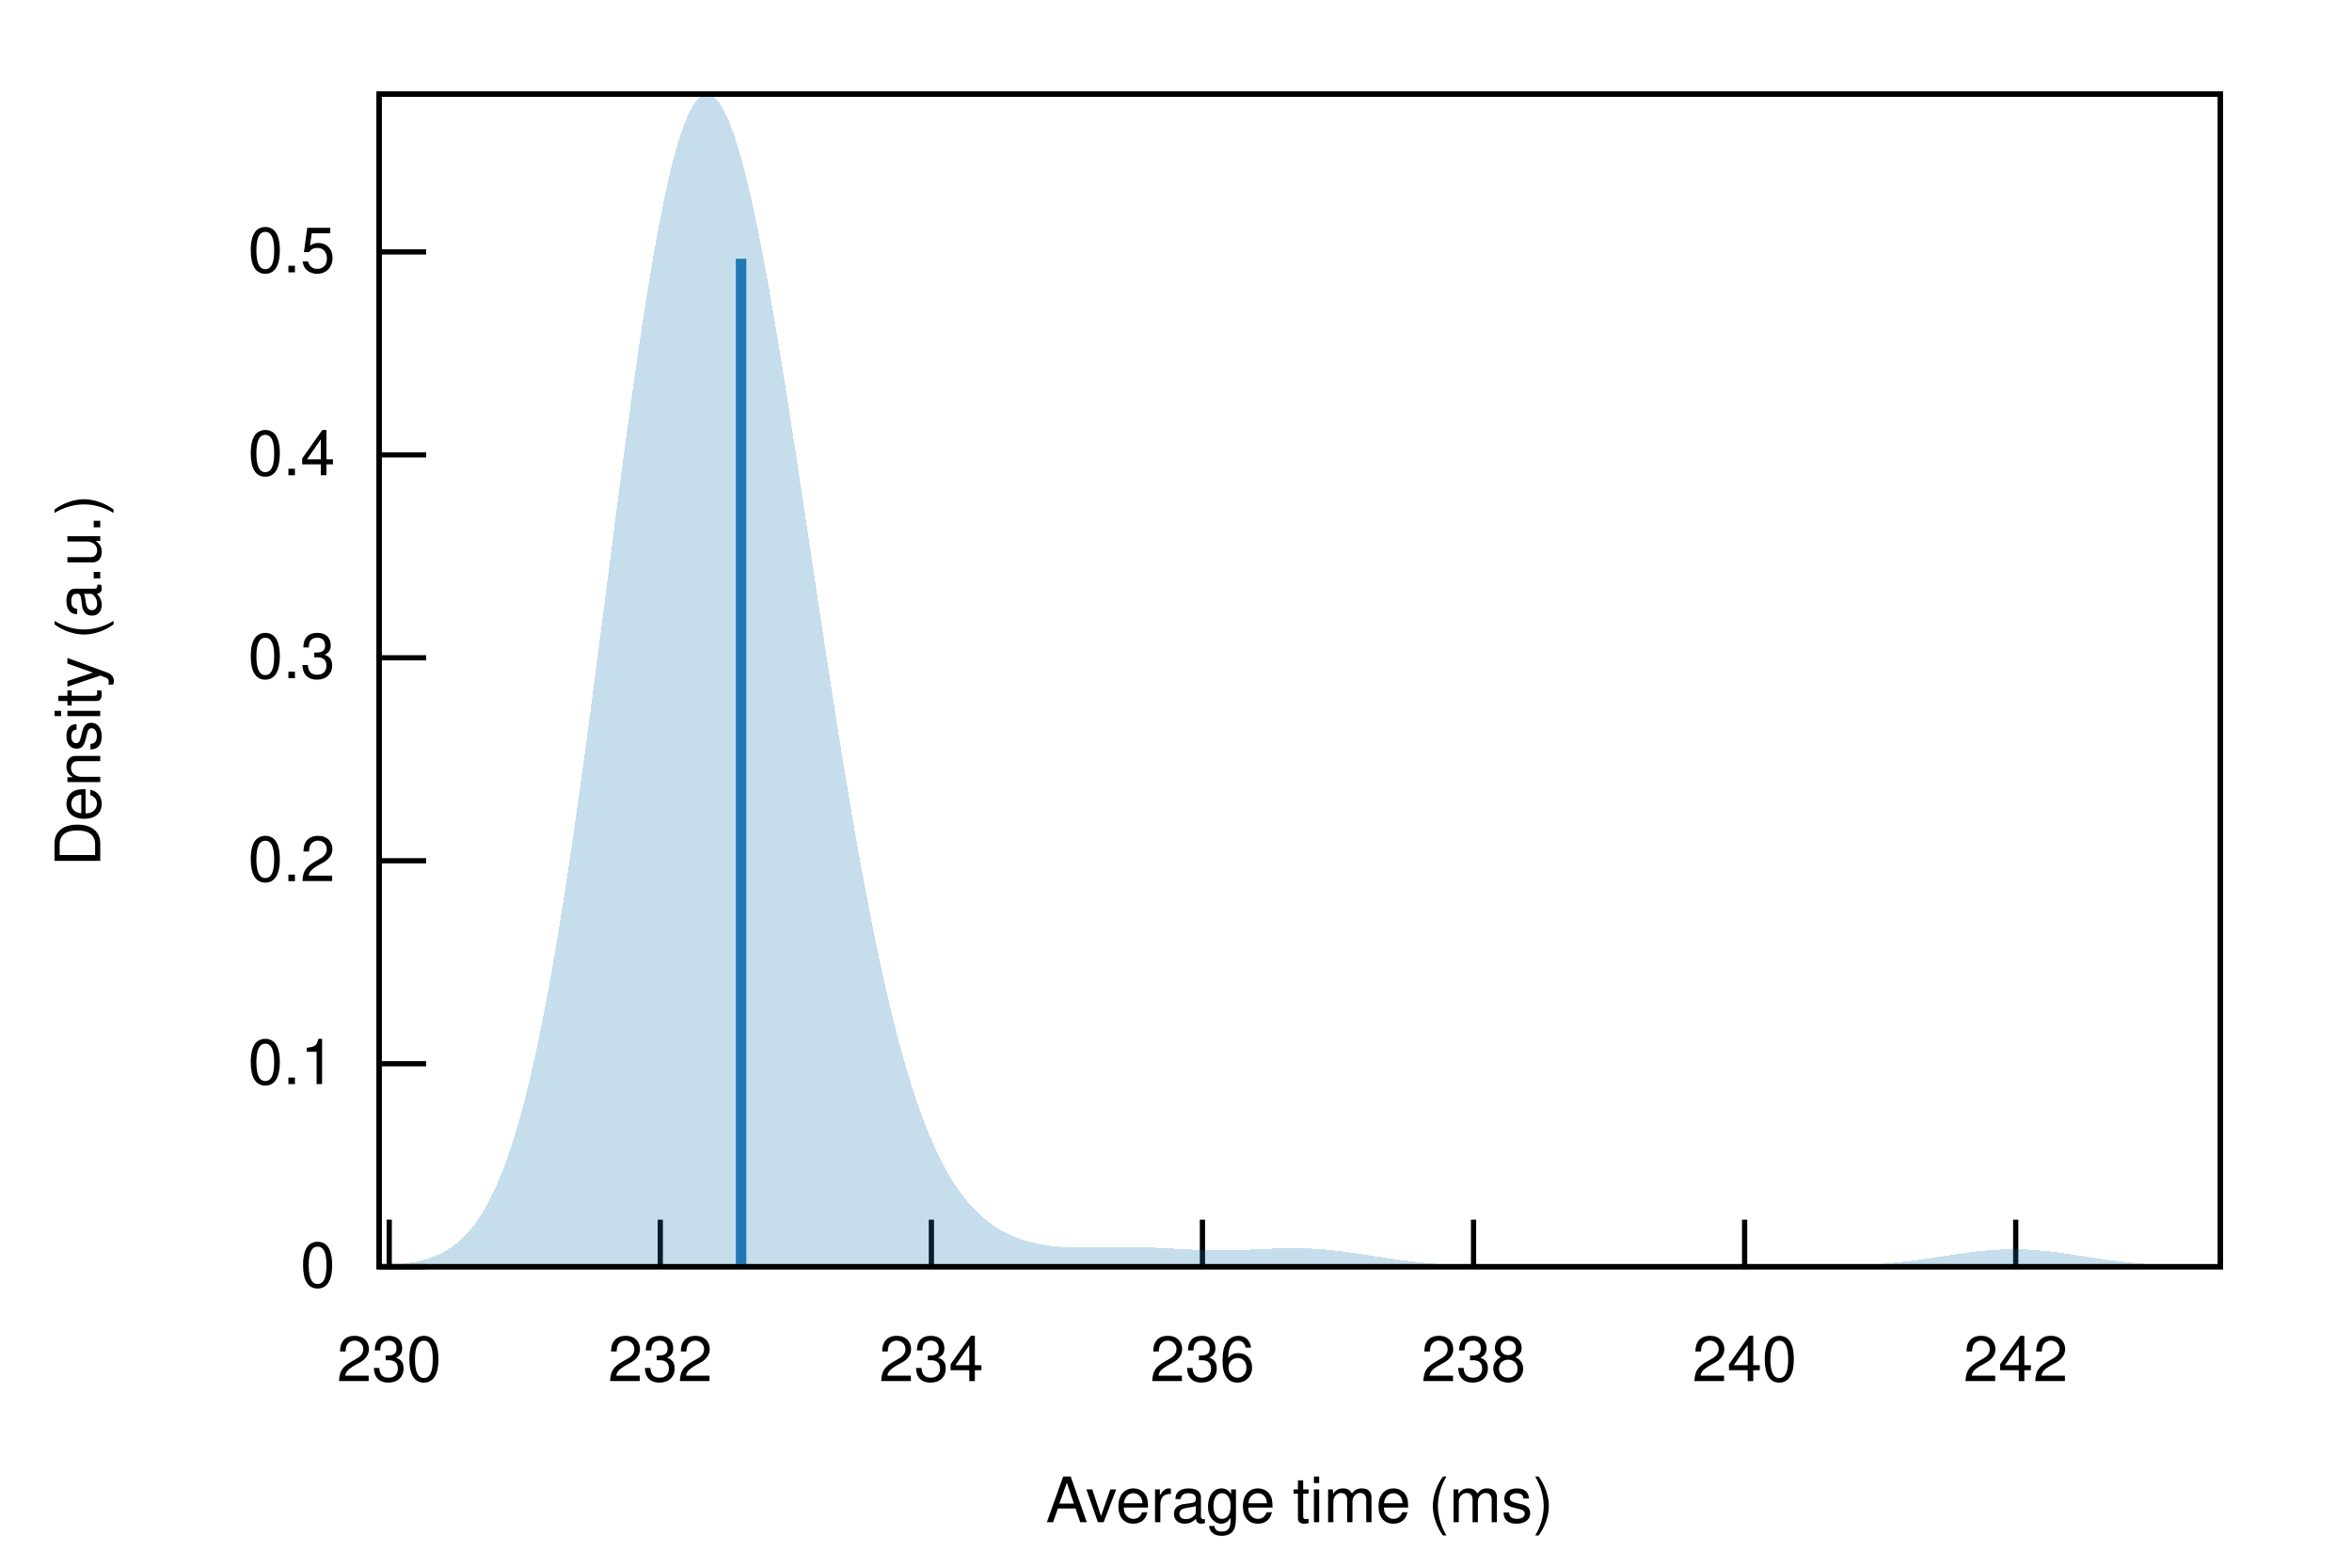
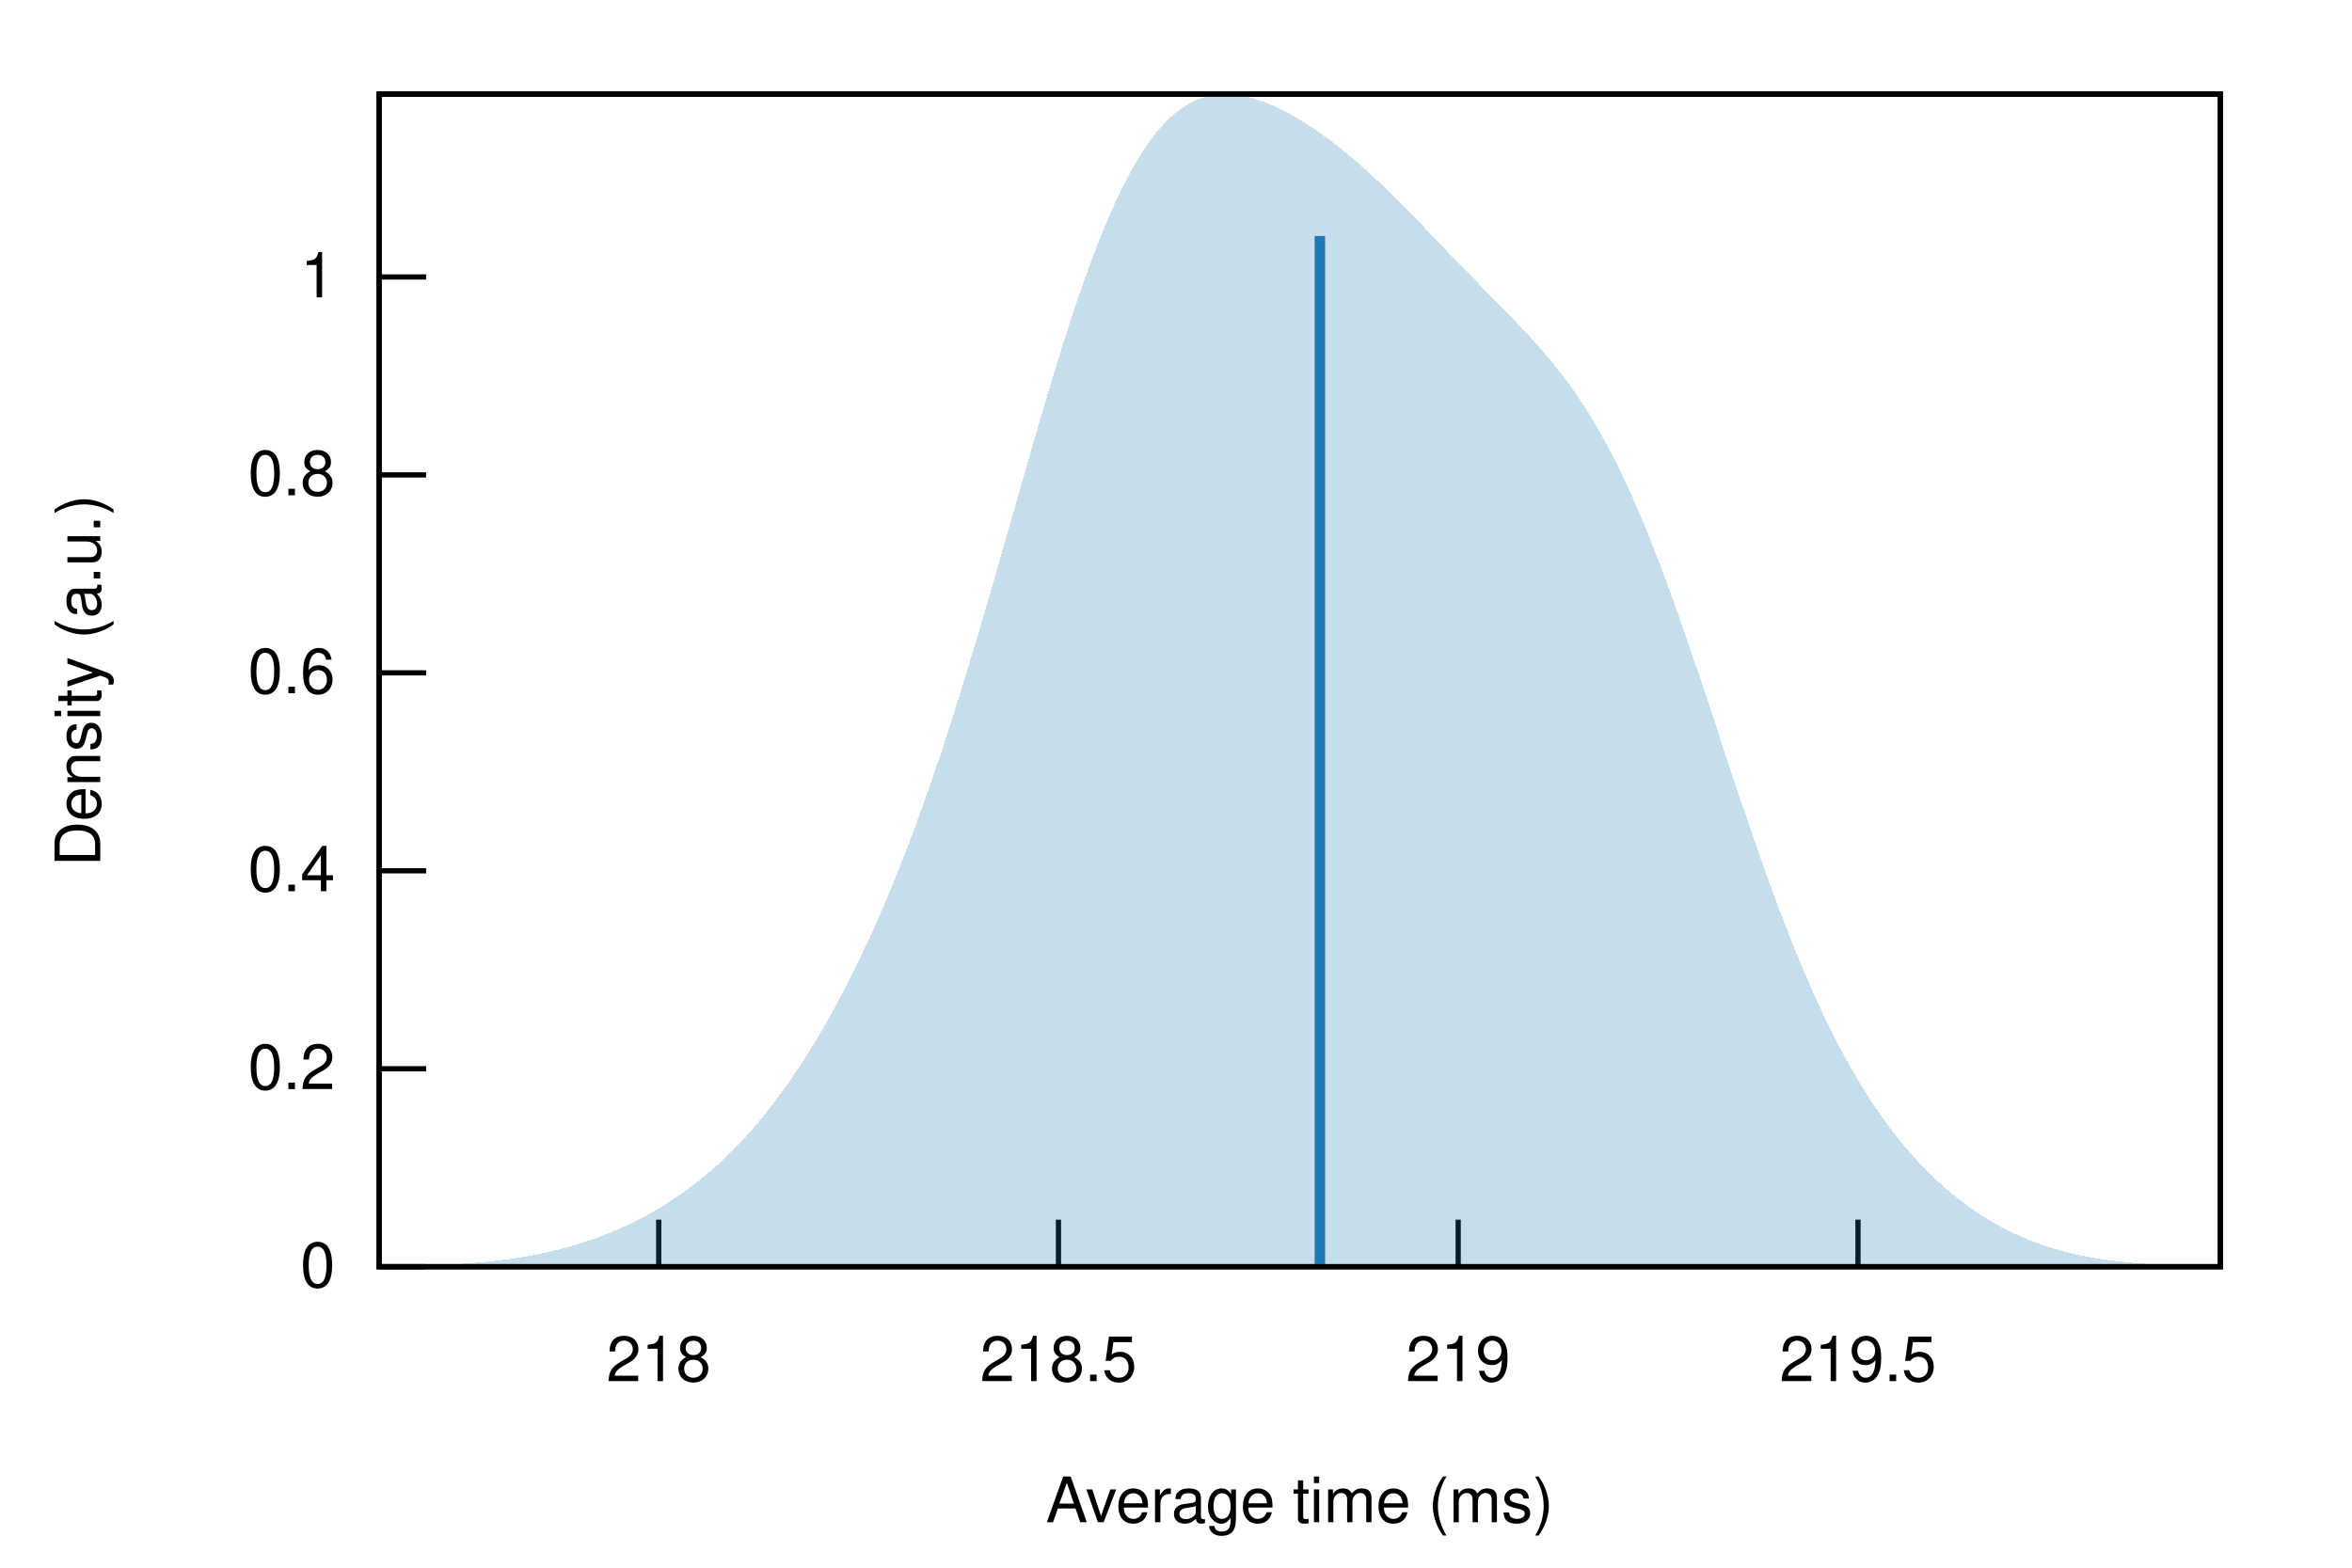
<svg xmlns="http://www.w3.org/2000/svg" xmlns:xlink="http://www.w3.org/1999/xlink" viewBox="0 0 450 300">
  <g id="gnuplot_canvas">
    <rect x="0" y="0" width="450" height="300" fill="none" />
    <defs>
      <circle id="gpDot" r="0.5" stroke-width="0.5" stroke="currentColor" />
      <path id="gpPt0" stroke-width="0.222" stroke="currentColor" d="M-1,0 h2 M0,-1 v2" />
      <path id="gpPt1" stroke-width="0.222" stroke="currentColor" d="M-1,-1 L1,1 M1,-1 L-1,1" />
      <path id="gpPt2" stroke-width="0.222" stroke="currentColor" d="M-1,0 L1,0 M0,-1 L0,1 M-1,-1 L1,1 M-1,1 L1,-1" />
      <rect id="gpPt3" stroke-width="0.222" stroke="currentColor" x="-1" y="-1" width="2" height="2" />
      <rect id="gpPt4" stroke-width="0.222" stroke="currentColor" fill="currentColor" x="-1" y="-1" width="2" height="2" />
      <circle id="gpPt5" stroke-width="0.222" stroke="currentColor" cx="0" cy="0" r="1" />
      <use xlink:href="#gpPt5" id="gpPt6" fill="currentColor" stroke="none" />
      <path id="gpPt7" stroke-width="0.222" stroke="currentColor" d="M0,-1.33 L-1.33,0.67 L1.33,0.67 z" />
      <use xlink:href="#gpPt7" id="gpPt8" fill="currentColor" stroke="none" />
      <use xlink:href="#gpPt7" id="gpPt9" stroke="currentColor" transform="rotate(180)" />
      <use xlink:href="#gpPt9" id="gpPt10" fill="currentColor" stroke="none" />
      <use xlink:href="#gpPt3" id="gpPt11" stroke="currentColor" transform="rotate(45)" />
      <use xlink:href="#gpPt11" id="gpPt12" fill="currentColor" stroke="none" />
      <path id="gpPt13" stroke-width="0.222" stroke="currentColor" d="M0,1.330 L1.265,0.411 L0.782,-1.067 L-0.782,-1.076 L-1.265,0.411 z" />
      <use xlink:href="#gpPt13" id="gpPt14" fill="currentColor" stroke="none" />
      <filter id="textbox" filterUnits="objectBoundingBox" x="0" y="0" height="1" width="1">
        <feFlood flood-color="white" flood-opacity="1" result="bgnd" />
        <feComposite in="SourceGraphic" in2="bgnd" operator="atop" />
      </filter>
      <filter id="greybox" filterUnits="objectBoundingBox" x="0" y="0" height="1" width="1">
        <feFlood flood-color="lightgrey" flood-opacity="1" result="grey" />
        <feComposite in="SourceGraphic" in2="grey" operator="atop" />
      </filter>
    </defs>
    <g fill="none" color="white" stroke="currentColor" stroke-width="1.00" stroke-linecap="butt" stroke-linejoin="miter">
</g>
    <g fill="none" color="black" stroke="currentColor" stroke-width="1.00" stroke-linecap="butt" stroke-linejoin="miter">
      <path stroke="black" d="M72.53,242.40 L81.53,242.40  " />
      <g transform="translate(64.14,246.30)" stroke="none" fill="black" font-family="Helvetica" font-size="12.00" text-anchor="end">
        <text>
          <tspan font-family="Helvetica"> 0</tspan>
        </text>
      </g>
    </g>
    <g fill="none" color="black" stroke="currentColor" stroke-width="1.00" stroke-linecap="butt" stroke-linejoin="miter">
-       <path stroke="black" d="M72.53,203.56 L81.53,203.56  " />
-       <g transform="translate(64.14,207.46)" stroke="none" fill="black" font-family="Helvetica" font-size="12.00" text-anchor="end">
-         <text>
-           <tspan font-family="Helvetica"> 0.1</tspan>
-         </text>
-       </g>
-     </g>
-     <g fill="none" color="black" stroke="currentColor" stroke-width="1.00" stroke-linecap="butt" stroke-linejoin="miter">
-       <path stroke="black" d="M72.53,164.72 L81.53,164.72  " />
-       <g transform="translate(64.14,168.62)" stroke="none" fill="black" font-family="Helvetica" font-size="12.00" text-anchor="end">
+       <path stroke="black" d="M72.53,204.52 L81.53,204.52  " />
+       <g transform="translate(64.14,208.42)" stroke="none" fill="black" font-family="Helvetica" font-size="12.00" text-anchor="end">
        <text>
          <tspan font-family="Helvetica"> 0.2</tspan>
        </text>
      </g>
    </g>
    <g fill="none" color="black" stroke="currentColor" stroke-width="1.00" stroke-linecap="butt" stroke-linejoin="miter">
-       <path stroke="black" d="M72.53,125.88 L81.53,125.88  " />
-       <g transform="translate(64.14,129.78)" stroke="none" fill="black" font-family="Helvetica" font-size="12.00" text-anchor="end">
-         <text>
-           <tspan font-family="Helvetica"> 0.3</tspan>
-         </text>
-       </g>
-     </g>
-     <g fill="none" color="black" stroke="currentColor" stroke-width="1.00" stroke-linecap="butt" stroke-linejoin="miter">
-       <path stroke="black" d="M72.53,87.05 L81.53,87.05  " />
-       <g transform="translate(64.14,90.95)" stroke="none" fill="black" font-family="Helvetica" font-size="12.00" text-anchor="end">
+       <path stroke="black" d="M72.53,166.64 L81.53,166.64  " />
+       <g transform="translate(64.14,170.54)" stroke="none" fill="black" font-family="Helvetica" font-size="12.00" text-anchor="end">
        <text>
          <tspan font-family="Helvetica"> 0.4</tspan>
        </text>
      </g>
    </g>
    <g fill="none" color="black" stroke="currentColor" stroke-width="1.00" stroke-linecap="butt" stroke-linejoin="miter">
-       <path stroke="black" d="M72.53,48.21 L81.53,48.21  " />
-       <g transform="translate(64.14,52.11)" stroke="none" fill="black" font-family="Helvetica" font-size="12.00" text-anchor="end">
+       <path stroke="black" d="M72.53,128.76 L81.53,128.76  " />
+       <g transform="translate(64.14,132.66)" stroke="none" fill="black" font-family="Helvetica" font-size="12.00" text-anchor="end">
        <text>
-           <tspan font-family="Helvetica"> 0.5</tspan>
+           <tspan font-family="Helvetica"> 0.6</tspan>
        </text>
      </g>
    </g>
    <g fill="none" color="black" stroke="currentColor" stroke-width="1.00" stroke-linecap="butt" stroke-linejoin="miter">
-       <path stroke="black" d="M74.47,242.40 L74.47,233.40  " />
-       <g transform="translate(74.47,264.30)" stroke="none" fill="black" font-family="Helvetica" font-size="12.00" text-anchor="middle">
+       <path stroke="black" d="M72.53,90.88 L81.53,90.88  " />
+       <g transform="translate(64.14,94.78)" stroke="none" fill="black" font-family="Helvetica" font-size="12.00" text-anchor="end">
        <text>
-           <tspan font-family="Helvetica"> 230</tspan>
+           <tspan font-family="Helvetica"> 0.8</tspan>
        </text>
      </g>
    </g>
    <g fill="none" color="black" stroke="currentColor" stroke-width="1.00" stroke-linecap="butt" stroke-linejoin="miter">
-       <path stroke="black" d="M126.33,242.40 L126.33,233.40  " />
-       <g transform="translate(126.33,264.30)" stroke="none" fill="black" font-family="Helvetica" font-size="12.00" text-anchor="middle">
+       <path stroke="black" d="M72.53,53.00 L81.53,53.00  " />
+       <g transform="translate(64.14,56.90)" stroke="none" fill="black" font-family="Helvetica" font-size="12.00" text-anchor="end">
        <text>
-           <tspan font-family="Helvetica"> 232</tspan>
+           <tspan font-family="Helvetica"> 1</tspan>
        </text>
      </g>
    </g>
    <g fill="none" color="black" stroke="currentColor" stroke-width="1.00" stroke-linecap="butt" stroke-linejoin="miter">
-       <path stroke="black" d="M178.20,242.40 L178.20,233.40  " />
-       <g transform="translate(178.20,264.30)" stroke="none" fill="black" font-family="Helvetica" font-size="12.00" text-anchor="middle">
+       <path stroke="black" d="M126.03,242.40 L126.03,233.40  " />
+       <g transform="translate(126.03,264.30)" stroke="none" fill="black" font-family="Helvetica" font-size="12.00" text-anchor="middle">
        <text>
-           <tspan font-family="Helvetica"> 234</tspan>
+           <tspan font-family="Helvetica"> 218</tspan>
        </text>
      </g>
    </g>
    <g fill="none" color="black" stroke="currentColor" stroke-width="1.00" stroke-linecap="butt" stroke-linejoin="miter">
-       <path stroke="black" d="M230.06,242.40 L230.06,233.40  " />
-       <g transform="translate(230.06,264.30)" stroke="none" fill="black" font-family="Helvetica" font-size="12.00" text-anchor="middle">
+       <path stroke="black" d="M202.51,242.40 L202.51,233.40  " />
+       <g transform="translate(202.51,264.30)" stroke="none" fill="black" font-family="Helvetica" font-size="12.00" text-anchor="middle">
        <text>
-           <tspan font-family="Helvetica"> 236</tspan>
+           <tspan font-family="Helvetica"> 218.5</tspan>
        </text>
      </g>
    </g>
    <g fill="none" color="black" stroke="currentColor" stroke-width="1.00" stroke-linecap="butt" stroke-linejoin="miter">
-       <path stroke="black" d="M281.93,242.40 L281.93,233.40  " />
-       <g transform="translate(281.93,264.30)" stroke="none" fill="black" font-family="Helvetica" font-size="12.00" text-anchor="middle">
+       <path stroke="black" d="M278.99,242.40 L278.99,233.40  " />
+       <g transform="translate(278.99,264.30)" stroke="none" fill="black" font-family="Helvetica" font-size="12.00" text-anchor="middle">
        <text>
-           <tspan font-family="Helvetica"> 238</tspan>
+           <tspan font-family="Helvetica"> 219</tspan>
        </text>
      </g>
    </g>
    <g fill="none" color="black" stroke="currentColor" stroke-width="1.00" stroke-linecap="butt" stroke-linejoin="miter">
-       <path stroke="black" d="M333.79,242.40 L333.79,233.40  " />
-       <g transform="translate(333.79,264.30)" stroke="none" fill="black" font-family="Helvetica" font-size="12.00" text-anchor="middle">
+       <path stroke="black" d="M355.48,242.40 L355.48,233.40  " />
+       <g transform="translate(355.48,264.30)" stroke="none" fill="black" font-family="Helvetica" font-size="12.00" text-anchor="middle">
        <text>
-           <tspan font-family="Helvetica"> 240</tspan>
-         </text>
-       </g>
-     </g>
-     <g fill="none" color="black" stroke="currentColor" stroke-width="1.00" stroke-linecap="butt" stroke-linejoin="miter">
-       <path stroke="black" d="M385.66,242.40 L385.66,233.40  " />
-       <g transform="translate(385.66,264.30)" stroke="none" fill="black" font-family="Helvetica" font-size="12.00" text-anchor="middle">
-         <text>
-           <tspan font-family="Helvetica"> 242</tspan>
+           <tspan font-family="Helvetica"> 219.5</tspan>
        </text>
      </g>
    </g>
    <g fill="none" color="black" stroke="currentColor" stroke-width="1.00" stroke-linecap="butt" stroke-linejoin="miter">
</g>
    <g fill="none" color="black" stroke="currentColor" stroke-width="1.00" stroke-linecap="butt" stroke-linejoin="miter">
      <path stroke="black" d="M72.53,18.01 L72.53,242.40 L424.82,242.40 L424.82,18.01 L72.53,18.01 Z  " />
    </g>
    <g fill="none" color="black" stroke="currentColor" stroke-width="1.00" stroke-linecap="butt" stroke-linejoin="miter">
      <g transform="translate(19.18,130.21) rotate(270)" stroke="none" fill="black" font-family="Helvetica" font-size="12.00" text-anchor="middle">
        <text>
          <tspan font-family="Helvetica">Density (a.u.)</tspan>
        </text>
      </g>
    </g>
    <g fill="none" color="black" stroke="currentColor" stroke-width="1.00" stroke-linecap="butt" stroke-linejoin="miter">
      <g transform="translate(248.67,291.30)" stroke="none" fill="black" font-family="Helvetica" font-size="12.00" text-anchor="middle">
        <text>
          <tspan font-family="Helvetica">Average time (ms)</tspan>
        </text>
      </g>
    </g>
    <g fill="none" color="black" stroke="currentColor" stroke-width="1.00" stroke-linecap="butt" stroke-linejoin="miter">
</g>
    <g id="gnuplot_plot_1">
      <g fill="none" color="black" stroke="currentColor" stroke-width="1.00" stroke-linecap="butt" stroke-linejoin="miter">
        <g stroke="none" shape-rendering="crispEdges">
-           <polygon fill="rgb( 31, 120, 180)" fill-opacity="0.25" points="72.53,242.22 73.24,242.19 73.94,242.15 74.65,242.10 75.35,242.04 76.06,241.98 76.77,241.90 77.47,241.81 78.18,241.71 78.88,241.59 79.59,241.45 80.30,241.29 81.00,241.11 81.71,240.91 82.41,240.67 83.12,240.41 83.83,240.11 84.53,239.77 85.24,239.38 85.94,238.95 86.65,238.47 87.36,237.93 88.06,237.32 88.77,236.65 89.47,235.91 90.18,235.08 90.89,234.17 91.59,233.17 92.30,232.07 93.00,230.87 93.71,229.55 94.42,228.12 95.12,226.56 95.83,224.88 96.53,223.05 97.24,221.09 97.95,218.98 98.65,216.72 99.36,214.29 100.06,211.71 100.77,208.96 101.48,206.05 102.18,202.96 102.89,199.70 103.59,196.27 104.30,192.67 105.01,188.90 105.71,184.96 106.42,180.85 107.12,176.59 107.83,172.16 108.54,167.59 109.24,162.88 109.95,158.04 110.65,153.07 111.36,148.00 112.07,142.82 112.77,137.56 113.48,132.22 114.18,126.83 114.89,121.39 115.60,115.93 116.30,110.46 117.01,104.99 117.71,99.55 118.42,94.14 119.13,88.80 119.83,83.54 120.54,78.37 121.24,73.31 121.95,68.39 122.66,63.62 123.36,59.00 124.07,54.57 124.77,50.34 125.48,46.32 126.19,42.52 126.89,38.96 127.60,35.65 128.30,32.60 129.01,29.83 129.72,27.33 130.42,25.11 131.13,23.19 131.83,21.57 132.54,20.25 133.25,19.23 133.95,18.52 134.66,18.11 135.36,18.01 136.07,18.21 136.78,18.70 137.48,19.49 138.19,20.56 138.89,21.92 139.60,23.55 140.31,25.44 141.01,27.59 141.72,29.98 142.42,32.61 143.13,35.45 143.84,38.52 144.54,41.77 145.25,45.22 145.95,48.84 146.66,52.62 147.37,56.55 148.07,60.61 148.78,64.80 149.48,69.09 150.19,73.48 150.90,77.94 151.60,82.48 152.31,87.08 153.01,91.72 153.72,96.39 154.43,101.08 155.13,105.78 155.84,110.48 156.54,115.17 157.25,119.84 157.96,124.47 158.66,129.06 159.37,133.60 160.07,138.09 160.78,142.50 161.48,146.85 162.19,151.11 162.90,155.28 163.60,159.37 164.31,163.35 165.01,167.23 165.72,171.00 166.43,174.66 167.13,178.21 167.84,181.64 168.54,184.95 169.25,188.14 169.96,191.21 170.66,194.15 171.37,196.97 172.07,199.66 172.78,202.24 173.49,204.69 174.19,207.02 174.90,209.24 175.60,211.34 176.31,213.32 177.02,215.20 177.72,216.97 178.43,218.63 179.13,220.19 179.84,221.66 180.55,223.04 181.25,224.32 181.96,225.52 182.66,226.65 183.37,227.69 184.08,228.66 184.78,229.56 185.49,230.40 186.19,231.18 186.90,231.90 187.61,232.56 188.31,233.18 189.02,233.74 189.72,234.27 190.43,234.75 191.14,235.19 191.84,235.59 192.55,235.96 193.25,236.30 193.96,236.61 194.67,236.89 195.37,237.15 196.08,237.38 196.78,237.58 197.49,237.77 198.20,237.93 198.90,238.08 199.61,238.20 200.31,238.31 201.02,238.41 201.73,238.49 202.43,238.56 203.14,238.61 203.84,238.65 204.55,238.69 205.26,238.71 205.96,238.73 206.67,238.74 207.37,238.74 208.08,238.74 208.79,238.73 209.49,238.72 210.20,238.71 210.90,238.70 211.61,238.69 212.32,238.68 213.02,238.67 213.73,238.66 214.43,238.65 215.14,238.65 215.85,238.65 216.55,238.65 217.26,238.66 217.96,238.67 218.67,238.69 219.38,238.71 220.08,238.73 220.79,238.76 221.49,238.79 222.20,238.82 222.91,238.86 223.61,238.90 224.32,238.93 225.02,238.97 225.73,239.01 226.44,239.05 227.14,239.08 227.85,239.12 228.55,239.15 229.26,239.18 229.97,239.20 230.67,239.22 231.38,239.24 232.08,239.25 232.79,239.26 233.50,239.26 234.20,239.26 234.91,239.25 235.61,239.24 236.32,239.22 237.03,239.20 237.73,239.18 238.44,239.16 239.14,239.13 239.85,239.10 240.56,239.07 241.26,239.03 241.97,239.00 242.67,238.97 243.38,238.95 244.09,238.92 244.79,238.90 245.50,238.88 246.20,238.87 246.91,238.86 247.62,238.86 248.32,238.87 249.03,238.88 249.73,238.90 250.44,238.92 251.15,238.96 251.85,239.00 252.56,239.05 253.26,239.10 253.97,239.17 254.68,239.23 255.38,239.31 256.09,239.39 256.79,239.48 257.50,239.57 258.21,239.67 258.91,239.77 259.62,239.87 260.32,239.98 261.03,240.09 261.74,240.19 262.44,240.30 263.15,240.41 263.85,240.52 264.56,240.63 265.27,240.74 265.97,240.84 266.68,240.95 267.38,241.04 268.09,241.14 268.80,241.23 269.50,241.32 270.21,241.41 270.91,241.49 271.62,241.56 272.33,241.64 273.03,241.70 273.74,241.77 274.44,241.83 275.15,241.88 275.86,241.94 276.56,241.98 277.27,242.03 277.97,242.07 278.68,242.10 279.39,242.14 280.09,242.17 280.80,242.19 281.50,242.22 282.21,242.24 282.92,242.26 283.62,242.28 284.33,242.29 285.03,242.31 285.74,242.32 286.45,242.33 287.15,242.34 287.86,242.35 288.56,242.36 289.27,242.36 289.98,242.37 290.68,242.37 291.39,242.38 292.09,242.38 292.80,242.38 293.51,242.39 294.21,242.39 294.92,242.39 295.62,242.39 296.33,242.39 297.04,242.39 297.74,242.40 298.45,242.40 299.15,242.40 299.86,242.40 300.57,242.40 301.27,242.40 301.98,242.40 302.68,242.40 303.39,242.40 304.10,242.40 304.80,242.40 305.51,242.40 306.21,242.40 306.92,242.40 307.63,242.40 308.33,242.40 309.04,242.40 309.74,242.40 310.45,242.40 311.16,242.40 311.86,242.40 312.57,242.40 313.27,242.40 313.98,242.40 314.69,242.40 315.39,242.40 316.10,242.40 316.80,242.40 317.51,242.40 318.22,242.40 318.92,242.40 319.63,242.40 320.33,242.40 321.04,242.40 321.75,242.40 322.45,242.40 323.16,242.40 323.86,242.40 324.57,242.40 325.28,242.40 325.98,242.40 326.69,242.40 327.39,242.40 328.10,242.40 328.81,242.40 329.51,242.40 330.22,242.40 330.92,242.40 331.63,242.40 332.34,242.40 333.04,242.40 333.75,242.40 334.45,242.40 335.16,242.40 335.87,242.40 336.57,242.40 337.28,242.40 337.98,242.39 338.69,242.39 339.39,242.39 340.10,242.39 340.81,242.39 341.51,242.39 342.22,242.38 342.92,242.38 343.63,242.38 344.34,242.37 345.04,242.37 345.75,242.36 346.45,242.35 347.16,242.35 347.87,242.34 348.57,242.33 349.28,242.32 349.98,242.30 350.69,242.29 351.40,242.27 352.10,242.25 352.81,242.23 353.51,242.21 354.22,242.19 354.93,242.16 355.63,242.13 356.34,242.09 357.04,242.05 357.75,242.01 358.46,241.97 359.16,241.92 359.87,241.87 360.57,241.81 361.28,241.75 361.99,241.68 362.69,241.61 363.40,241.54 364.10,241.46 364.81,241.38 365.52,241.29 366.22,241.21 366.93,241.11 367.63,241.02 368.34,240.92 369.05,240.81 369.75,240.71 370.46,240.60 371.16,240.49 371.87,240.39 372.58,240.28 373.28,240.17 373.99,240.06 374.69,239.96 375.40,239.86 376.11,239.76 376.81,239.66 377.52,239.57 378.22,239.49 378.93,239.41 379.64,239.34 380.34,239.27 381.05,239.21 381.75,239.17 382.46,239.13 383.17,239.09 383.87,239.07 384.58,239.06 385.28,239.05 385.99,239.06 386.70,239.08 387.40,239.10 388.11,239.14 388.81,239.18 389.52,239.23 390.23,239.29 390.93,239.36 391.64,239.43 392.34,239.51 393.05,239.60 393.76,239.69 394.46,239.79 395.17,239.89 395.87,239.99 396.58,240.09 397.29,240.20 397.99,240.31 398.70,240.42 399.40,240.53 400.11,240.63 400.82,240.74 401.52,240.84 402.23,240.94 402.93,241.04 403.64,241.14 404.35,241.23 405.05,241.32 405.76,241.41 406.46,241.49 407.17,241.56 407.88,241.63 408.58,241.70 409.29,241.77 409.99,241.83 410.70,241.88 411.41,241.93 412.11,241.98 412.82,242.02 413.52,242.06 414.23,242.10 414.94,242.14 415.64,242.17 416.35,242.19 417.05,242.22 417.76,242.24 418.47,242.26 419.17,242.28 419.88,242.29 420.58,242.31 421.29,242.32 422.00,242.33 422.70,242.34 423.41,242.35 424.11,242.36 424.82,242.36 424.82,242.40 424.11,242.40 423.41,242.40 422.70,242.40 422.00,242.40 421.29,242.40 420.58,242.40 419.88,242.40 419.17,242.40 418.47,242.40 417.76,242.40 417.05,242.40 416.35,242.40 415.64,242.40 414.94,242.40 414.23,242.40 413.52,242.40 412.82,242.40 412.11,242.40 411.41,242.40 410.70,242.40 409.99,242.40 409.29,242.40 408.58,242.40 407.88,242.40 407.17,242.40 406.46,242.40 405.76,242.40 405.05,242.40 404.35,242.40 403.64,242.40 402.93,242.40 402.23,242.40 401.52,242.40 400.82,242.40 400.11,242.40 399.40,242.40 398.70,242.40 397.99,242.40 397.29,242.40 396.58,242.40 395.87,242.40 395.17,242.40 394.46,242.40 393.76,242.40 393.05,242.40 392.34,242.40 391.64,242.40 390.93,242.40 390.23,242.40 389.52,242.40 388.81,242.40 388.11,242.40 387.40,242.40 386.70,242.40 385.99,242.40 385.28,242.40 384.58,242.40 383.87,242.40 383.17,242.40 382.46,242.40 381.75,242.40 381.05,242.40 380.34,242.40 379.64,242.40 378.93,242.40 378.22,242.40 377.52,242.40 376.81,242.40 376.11,242.40 375.40,242.40 374.69,242.40 373.99,242.40 373.28,242.40 372.58,242.40 371.87,242.40 371.16,242.40 370.46,242.40 369.75,242.40 369.05,242.40 368.34,242.40 367.63,242.40 366.93,242.40 366.22,242.40 365.52,242.40 364.81,242.40 364.10,242.40 363.40,242.40 362.69,242.40 361.99,242.40 361.28,242.40 360.57,242.40 359.87,242.40 359.16,242.40 358.46,242.40 357.75,242.40 357.04,242.40 356.34,242.40 355.63,242.40 354.93,242.40 354.22,242.40 353.51,242.40 352.81,242.40 352.10,242.40 351.40,242.40 350.69,242.40 349.98,242.40 349.28,242.40 348.57,242.40 347.87,242.40 347.16,242.40 346.45,242.40 345.75,242.40 345.04,242.40 344.34,242.40 343.63,242.40 342.92,242.40 342.22,242.40 341.51,242.40 340.81,242.40 340.10,242.40 339.39,242.40 338.69,242.40 337.98,242.40 337.28,242.40 336.57,242.40 335.87,242.40 335.16,242.40 334.45,242.40 333.75,242.40 333.04,242.40 332.34,242.40 331.63,242.40 330.92,242.40 330.22,242.40 329.51,242.40 328.81,242.40 328.10,242.40 327.39,242.40 326.69,242.40 325.98,242.40 325.28,242.40 324.57,242.40 323.86,242.40 323.16,242.40 322.45,242.40 321.75,242.40 321.04,242.40 320.33,242.40 319.63,242.40 318.92,242.40 318.22,242.40 317.51,242.40 316.80,242.40 316.10,242.40 315.39,242.40 314.69,242.40 313.98,242.40 313.27,242.40 312.57,242.40 311.86,242.40 311.16,242.40 310.45,242.40 309.74,242.40 309.04,242.40 308.33,242.40 307.63,242.40 306.92,242.40 306.21,242.40 305.51,242.40 304.80,242.40 304.10,242.40 303.39,242.40 302.68,242.40 301.98,242.40 301.27,242.40 300.57,242.40 299.86,242.40 299.15,242.40 298.45,242.40 297.74,242.40 297.04,242.40 296.33,242.40 295.62,242.40 294.92,242.40 294.21,242.40 293.51,242.40 292.80,242.40 292.09,242.40 291.39,242.40 290.68,242.40 289.98,242.40 289.27,242.40 288.56,242.40 287.86,242.40 287.15,242.40 286.45,242.40 285.74,242.40 285.03,242.40 284.33,242.40 283.62,242.40 282.92,242.40 282.21,242.40 281.50,242.40 280.80,242.40 280.09,242.40 279.39,242.40 278.68,242.40 277.97,242.40 277.27,242.40 276.56,242.40 275.86,242.40 275.15,242.40 274.44,242.40 273.74,242.40 273.03,242.40 272.33,242.40 271.62,242.40 270.91,242.40 270.21,242.40 269.50,242.40 268.80,242.40 268.09,242.40 267.38,242.40 266.68,242.40 265.97,242.40 265.27,242.40 264.56,242.40 263.85,242.40 263.15,242.40 262.44,242.40 261.74,242.40 261.03,242.40 260.32,242.40 259.62,242.40 258.91,242.40 258.21,242.40 257.50,242.40 256.79,242.40 256.09,242.40 255.38,242.40 254.68,242.40 253.97,242.40 253.26,242.40 252.56,242.40 251.85,242.40 251.15,242.40 250.44,242.40 249.73,242.40 249.03,242.40 248.32,242.40 247.62,242.40 246.91,242.40 246.20,242.40 245.50,242.40 244.79,242.40 244.09,242.40 243.38,242.40 242.67,242.40 241.97,242.40 241.26,242.40 240.56,242.40 239.85,242.40 239.14,242.40 238.44,242.40 237.73,242.40 237.03,242.40 236.32,242.40 235.61,242.40 234.91,242.40 234.20,242.40 233.50,242.40 232.79,242.40 232.08,242.40 231.38,242.40 230.67,242.40 229.97,242.40 229.26,242.40 228.55,242.40 227.85,242.40 227.14,242.40 226.44,242.40 225.73,242.40 225.02,242.40 224.32,242.40 223.61,242.40 222.91,242.40 222.20,242.40 221.49,242.40 220.79,242.40 220.08,242.40 219.38,242.40 218.67,242.40 217.96,242.40 217.26,242.40 216.55,242.40 215.85,242.40 215.14,242.40 214.43,242.40 213.73,242.40 213.02,242.40 212.32,242.40 211.61,242.40 210.90,242.40 210.20,242.40 209.49,242.40 208.79,242.40 208.08,242.40 207.37,242.40 206.67,242.40 205.96,242.40 205.26,242.40 204.55,242.40 203.84,242.40 203.14,242.40 202.43,242.40 201.73,242.40 201.02,242.40 200.31,242.40 199.61,242.40 198.90,242.40 198.20,242.40 197.49,242.40 196.78,242.40 196.08,242.40 195.37,242.40 194.67,242.40 193.96,242.40 193.25,242.40 192.55,242.40 191.84,242.40 191.14,242.40 190.43,242.40 189.72,242.40 189.02,242.40 188.31,242.40 187.61,242.40 186.90,242.40 186.19,242.40 185.49,242.40 184.78,242.40 184.08,242.40 183.37,242.40 182.66,242.40 181.96,242.40 181.25,242.40 180.55,242.40 179.84,242.40 179.13,242.40 178.43,242.40 177.72,242.40 177.02,242.40 176.31,242.40 175.60,242.40 174.90,242.40 174.19,242.40 173.49,242.40 172.78,242.40 172.07,242.40 171.37,242.40 170.66,242.40 169.96,242.40 169.25,242.40 168.54,242.40 167.84,242.40 167.13,242.40 166.43,242.40 165.72,242.40 165.01,242.40 164.31,242.40 163.60,242.40 162.90,242.40 162.19,242.40 161.48,242.40 160.78,242.40 160.07,242.40 159.37,242.40 158.66,242.40 157.96,242.40 157.25,242.40 156.54,242.40 155.84,242.40 155.13,242.40 154.43,242.40 153.72,242.40 153.01,242.40 152.31,242.40 151.60,242.40 150.90,242.40 150.19,242.40 149.48,242.40 148.78,242.40 148.07,242.40 147.37,242.40 146.66,242.40 145.95,242.40 145.25,242.40 144.54,242.40 143.84,242.40 143.13,242.40 142.42,242.40 141.72,242.40 141.01,242.40 140.31,242.40 139.60,242.40 138.89,242.40 138.19,242.40 137.48,242.40 136.78,242.40 136.07,242.40 135.36,242.40 134.66,242.40 133.95,242.40 133.25,242.40 132.54,242.40 131.83,242.40 131.13,242.40 130.42,242.40 129.72,242.40 129.01,242.40 128.30,242.40 127.60,242.40 126.89,242.40 126.19,242.40 125.48,242.40 124.77,242.40 124.07,242.40 123.36,242.40 122.66,242.40 121.95,242.40 121.24,242.40 120.54,242.40 119.83,242.40 119.13,242.40 118.42,242.40 117.71,242.40 117.01,242.40 116.30,242.40 115.60,242.40 114.89,242.40 114.18,242.40 113.48,242.40 112.77,242.40 112.07,242.40 111.36,242.40 110.65,242.40 109.95,242.40 109.24,242.40 108.54,242.40 107.83,242.40 107.12,242.40 106.42,242.40 105.71,242.40 105.01,242.40 104.30,242.40 103.59,242.40 102.89,242.40 102.18,242.40 101.48,242.40 100.77,242.40 100.06,242.40 99.36,242.40 98.65,242.40 97.95,242.40 97.24,242.40 96.53,242.40 95.83,242.40 95.12,242.40 94.42,242.40 93.71,242.40 93.00,242.40 92.30,242.40 91.59,242.40 90.89,242.40 90.18,242.40 89.47,242.40 88.77,242.40 88.06,242.40 87.36,242.40 86.65,242.40 85.94,242.40 85.24,242.40 84.53,242.40 83.83,242.40 83.12,242.40 82.41,242.40 81.71,242.40 81.00,242.40 80.30,242.40 79.59,242.40 78.88,242.40 78.18,242.40 77.47,242.40 76.77,242.40 76.06,242.40 75.35,242.40 74.65,242.40 73.94,242.40 73.24,242.40 72.53,242.40 " />
+           <polygon fill="rgb( 31, 120, 180)" fill-opacity="0.25" points="72.53,242.33 73.24,242.32 73.94,242.31 74.65,242.30 75.35,242.29 76.06,242.28 76.77,242.27 77.47,242.25 78.18,242.24 78.88,242.22 79.59,242.21 80.30,242.19 81.00,242.17 81.71,242.14 82.41,242.12 83.12,242.09 83.83,242.07 84.53,242.04 85.24,242.00 85.94,241.97 86.65,241.93 87.36,241.89 88.06,241.85 88.77,241.80 89.47,241.75 90.18,241.70 90.89,241.65 91.59,241.59 92.30,241.52 93.00,241.46 93.71,241.39 94.42,241.31 95.12,241.23 95.83,241.15 96.53,241.06 97.24,240.96 97.95,240.87 98.65,240.76 99.36,240.65 100.06,240.54 100.77,240.42 101.48,240.29 102.18,240.16 102.89,240.02 103.59,239.88 104.30,239.73 105.01,239.57 105.71,239.41 106.42,239.23 107.12,239.06 107.83,238.87 108.54,238.68 109.24,238.48 109.95,238.28 110.65,238.06 111.36,237.84 112.07,237.61 112.77,237.37 113.48,237.13 114.18,236.87 114.89,236.61 115.60,236.34 116.30,236.06 117.01,235.78 117.71,235.48 118.42,235.18 119.13,234.86 119.83,234.54 120.54,234.20 121.24,233.86 121.95,233.51 122.66,233.15 123.36,232.77 124.07,232.39 124.77,231.99 125.48,231.59 126.19,231.17 126.89,230.74 127.60,230.30 128.30,229.85 129.01,229.38 129.72,228.91 130.42,228.42 131.13,227.91 131.83,227.40 132.54,226.86 133.25,226.32 133.95,225.76 134.66,225.18 135.36,224.59 136.07,223.99 136.78,223.37 137.48,222.73 138.19,222.07 138.89,221.40 139.60,220.72 140.31,220.01 141.01,219.29 141.72,218.54 142.42,217.78 143.13,217.01 143.84,216.21 144.54,215.39 145.25,214.56 145.95,213.70 146.66,212.83 147.37,211.93 148.07,211.01 148.78,210.08 149.48,209.12 150.19,208.14 150.90,207.14 151.60,206.12 152.31,205.08 153.01,204.02 153.72,202.93 154.43,201.82 155.13,200.69 155.84,199.54 156.54,198.36 157.25,197.17 157.96,195.94 158.66,194.70 159.37,193.43 160.07,192.13 160.78,190.81 161.48,189.47 162.19,188.10 162.90,186.70 163.60,185.28 164.31,183.84 165.01,182.36 165.72,180.86 166.43,179.33 167.13,177.78 167.84,176.19 168.54,174.58 169.25,172.94 169.96,171.27 170.66,169.57 171.37,167.84 172.07,166.08 172.78,164.29 173.49,162.46 174.19,160.61 174.90,158.73 175.60,156.81 176.31,154.87 177.02,152.89 177.72,150.88 178.43,148.85 179.13,146.78 179.84,144.68 180.55,142.55 181.25,140.39 181.96,138.20 182.66,135.99 183.37,133.75 184.08,131.48 184.78,129.19 185.49,126.87 186.19,124.54 186.90,122.18 187.61,119.80 188.31,117.40 189.02,114.99 189.72,112.56 190.43,110.12 191.14,107.67 191.84,105.21 192.55,102.74 193.25,100.27 193.96,97.80 194.67,95.33 195.37,92.86 196.08,90.39 196.78,87.94 197.49,85.50 198.20,83.06 198.90,80.65 199.61,78.25 200.31,75.88 201.02,73.53 201.73,71.21 202.43,68.91 203.14,66.65 203.84,64.42 204.55,62.23 205.26,60.08 205.96,57.97 206.67,55.90 207.37,53.88 208.08,51.90 208.79,49.98 209.49,48.10 210.20,46.28 210.90,44.51 211.61,42.80 212.32,41.15 213.02,39.55 213.73,38.01 214.43,36.53 215.14,35.11 215.85,33.75 216.55,32.46 217.26,31.22 217.96,30.04 218.67,28.93 219.38,27.87 220.08,26.88 220.79,25.94 221.49,25.06 222.20,24.24 222.91,23.48 223.61,22.78 224.32,22.12 225.02,21.53 225.73,20.98 226.44,20.49 227.14,20.04 227.85,19.65 228.55,19.30 229.26,19.00 229.97,18.74 230.67,18.52 231.38,18.34 232.08,18.20 232.79,18.10 233.50,18.04 234.20,18.01 234.91,18.01 235.61,18.05 236.32,18.11 237.03,18.21 237.73,18.33 238.44,18.47 239.14,18.64 239.85,18.84 240.56,19.06 241.26,19.30 241.97,19.56 242.67,19.84 243.38,20.13 244.09,20.45 244.79,20.78 245.50,21.13 246.20,21.50 246.91,21.88 247.62,22.28 248.32,22.69 249.03,23.12 249.73,23.56 250.44,24.01 251.15,24.48 251.85,24.95 252.56,25.45 253.26,25.95 253.97,26.47 254.68,27.00 255.38,27.54 256.09,28.09 256.79,28.65 257.50,29.23 258.21,29.82 258.91,30.41 259.62,31.02 260.32,31.64 261.03,32.27 261.74,32.90 262.44,33.55 263.15,34.21 263.85,34.87 264.56,35.55 265.27,36.23 265.97,36.91 266.68,37.61 267.38,38.31 268.09,39.02 268.80,39.73 269.50,40.45 270.21,41.17 270.91,41.90 271.62,42.63 272.33,43.36 273.03,44.09 273.74,44.82 274.44,45.56 275.15,46.30 275.86,47.03 276.56,47.77 277.27,48.50 277.97,49.24 278.68,49.97 279.39,50.70 280.09,51.43 280.80,52.15 281.50,52.88 282.21,53.60 282.92,54.32 283.62,55.04 284.33,55.76 285.03,56.48 285.74,57.20 286.45,57.92 287.15,58.64 287.86,59.36 288.56,60.09 289.27,60.82 289.98,61.55 290.68,62.29 291.39,63.04 292.09,63.79 292.80,64.55 293.51,65.33 294.21,66.12 294.92,66.92 295.62,67.74 296.33,68.57 297.04,69.42 297.74,70.30 298.45,71.19 299.15,72.11 299.86,73.05 300.57,74.02 301.27,75.02 301.98,76.05 302.68,77.11 303.39,78.20 304.10,79.32 304.80,80.48 305.51,81.67 306.21,82.90 306.92,84.17 307.63,85.47 308.33,86.81 309.04,88.20 309.74,89.62 310.45,91.08 311.16,92.58 311.86,94.12 312.57,95.70 313.27,97.32 313.98,98.98 314.69,100.68 315.39,102.41 316.10,104.18 316.80,105.98 317.51,107.82 318.22,109.69 318.92,111.59 319.63,113.52 320.33,115.48 321.04,117.46 321.75,119.47 322.45,121.50 323.16,123.55 323.86,125.62 324.57,127.70 325.28,129.80 325.98,131.91 326.69,134.03 327.39,136.16 328.10,138.29 328.81,140.42 329.51,142.55 330.22,144.68 330.92,146.81 331.63,148.93 332.34,151.04 333.04,153.15 333.75,155.23 334.45,157.31 335.16,159.37 335.87,161.41 336.57,163.43 337.28,165.43 337.98,167.40 338.69,169.36 339.39,171.28 340.10,173.18 340.81,175.05 341.51,176.89 342.22,178.71 342.92,180.49 343.63,182.24 344.34,183.96 345.04,185.64 345.75,187.30 346.45,188.92 347.16,190.50 347.87,192.06 348.57,193.57 349.28,195.06 349.98,196.51 350.69,197.93 351.40,199.31 352.10,200.66 352.81,201.98 353.51,203.27 354.22,204.52 354.93,205.74 355.63,206.94 356.34,208.10 357.04,209.23 357.75,210.33 358.46,211.40 359.16,212.44 359.87,213.46 360.57,214.45 361.28,215.41 361.99,216.35 362.69,217.26 363.40,218.14 364.10,219.01 364.81,219.85 365.52,220.66 366.22,221.46 366.93,222.23 367.63,222.98 368.34,223.71 369.05,224.42 369.75,225.10 370.46,225.77 371.16,226.43 371.87,227.06 372.58,227.67 373.28,228.27 373.99,228.85 374.69,229.41 375.40,229.95 376.11,230.48 376.81,231.00 377.52,231.49 378.22,231.97 378.93,232.44 379.64,232.89 380.34,233.33 381.05,233.75 381.75,234.16 382.46,234.55 383.17,234.93 383.87,235.30 384.58,235.65 385.28,236.00 385.99,236.32 386.70,236.64 387.40,236.94 388.11,237.24 388.81,237.52 389.52,237.79 390.23,238.04 390.93,238.29 391.64,238.53 392.34,238.75 393.05,238.97 393.76,239.17 394.46,239.37 395.17,239.55 395.87,239.73 396.58,239.90 397.29,240.06 397.99,240.21 398.70,240.36 399.40,240.49 400.11,240.62 400.82,240.74 401.52,240.86 402.23,240.97 402.93,241.07 403.64,241.17 404.35,241.26 405.05,241.34 405.76,241.42 406.46,241.50 407.17,241.57 407.88,241.63 408.58,241.69 409.29,241.75 409.99,241.80 410.70,241.85 411.41,241.89 412.11,241.94 412.82,241.98 413.52,242.01 414.23,242.05 414.94,242.08 415.64,242.11 416.35,242.13 417.05,242.16 417.76,242.18 418.47,242.20 419.17,242.22 419.88,242.24 420.58,242.25 421.29,242.27 422.00,242.28 422.70,242.29 423.41,242.30 424.11,242.31 424.82,242.32 424.82,242.40 424.11,242.40 423.41,242.40 422.70,242.40 422.00,242.40 421.29,242.40 420.58,242.40 419.88,242.40 419.17,242.40 418.47,242.40 417.76,242.40 417.05,242.40 416.35,242.40 415.64,242.40 414.94,242.40 414.23,242.40 413.52,242.40 412.82,242.40 412.11,242.40 411.41,242.40 410.70,242.40 409.99,242.40 409.29,242.40 408.58,242.40 407.88,242.40 407.17,242.40 406.46,242.40 405.76,242.40 405.05,242.40 404.35,242.40 403.64,242.40 402.93,242.40 402.23,242.40 401.52,242.40 400.82,242.40 400.11,242.40 399.40,242.40 398.70,242.40 397.99,242.40 397.29,242.40 396.58,242.40 395.87,242.40 395.17,242.40 394.46,242.40 393.76,242.40 393.05,242.40 392.34,242.40 391.64,242.40 390.93,242.40 390.23,242.40 389.52,242.40 388.81,242.40 388.11,242.40 387.40,242.40 386.70,242.40 385.99,242.40 385.28,242.40 384.58,242.40 383.87,242.40 383.17,242.40 382.46,242.40 381.75,242.40 381.05,242.40 380.34,242.40 379.64,242.40 378.93,242.40 378.22,242.40 377.52,242.40 376.81,242.40 376.11,242.40 375.40,242.40 374.69,242.40 373.99,242.40 373.28,242.40 372.58,242.40 371.87,242.40 371.16,242.40 370.46,242.40 369.75,242.40 369.05,242.40 368.34,242.40 367.63,242.40 366.93,242.40 366.22,242.40 365.52,242.40 364.81,242.40 364.10,242.40 363.40,242.40 362.69,242.40 361.99,242.40 361.28,242.40 360.57,242.40 359.87,242.40 359.16,242.40 358.46,242.40 357.75,242.40 357.04,242.40 356.34,242.40 355.63,242.40 354.93,242.40 354.22,242.40 353.51,242.40 352.81,242.40 352.10,242.40 351.40,242.40 350.69,242.40 349.98,242.40 349.28,242.40 348.57,242.40 347.87,242.40 347.16,242.40 346.45,242.40 345.75,242.40 345.04,242.40 344.34,242.40 343.63,242.40 342.92,242.40 342.22,242.40 341.51,242.40 340.81,242.40 340.10,242.40 339.39,242.40 338.69,242.40 337.98,242.40 337.28,242.40 336.57,242.40 335.87,242.40 335.16,242.40 334.45,242.40 333.75,242.40 333.04,242.40 332.34,242.40 331.63,242.40 330.92,242.40 330.22,242.40 329.51,242.40 328.81,242.40 328.10,242.40 327.39,242.40 326.69,242.40 325.98,242.40 325.28,242.40 324.57,242.40 323.86,242.40 323.16,242.40 322.45,242.40 321.75,242.40 321.04,242.40 320.33,242.40 319.63,242.40 318.92,242.40 318.22,242.40 317.51,242.40 316.80,242.40 316.10,242.40 315.39,242.40 314.69,242.40 313.98,242.40 313.27,242.40 312.57,242.40 311.86,242.40 311.16,242.40 310.45,242.40 309.74,242.40 309.04,242.40 308.33,242.40 307.63,242.40 306.92,242.40 306.21,242.40 305.51,242.40 304.80,242.40 304.10,242.40 303.39,242.40 302.68,242.40 301.98,242.40 301.27,242.40 300.57,242.40 299.86,242.40 299.15,242.40 298.45,242.40 297.74,242.40 297.04,242.40 296.33,242.40 295.62,242.40 294.92,242.40 294.21,242.40 293.51,242.40 292.80,242.40 292.09,242.40 291.39,242.40 290.68,242.40 289.98,242.40 289.27,242.40 288.56,242.40 287.86,242.40 287.15,242.40 286.45,242.40 285.74,242.40 285.03,242.40 284.33,242.40 283.62,242.40 282.92,242.40 282.21,242.40 281.50,242.40 280.80,242.40 280.09,242.40 279.39,242.40 278.68,242.40 277.97,242.40 277.27,242.40 276.56,242.40 275.86,242.40 275.15,242.40 274.44,242.40 273.74,242.40 273.03,242.40 272.33,242.40 271.62,242.40 270.91,242.40 270.21,242.40 269.50,242.40 268.80,242.40 268.09,242.40 267.38,242.40 266.68,242.40 265.97,242.40 265.27,242.40 264.56,242.40 263.85,242.40 263.15,242.40 262.44,242.40 261.74,242.40 261.03,242.40 260.32,242.40 259.62,242.40 258.91,242.40 258.21,242.40 257.50,242.40 256.79,242.40 256.09,242.40 255.38,242.40 254.68,242.40 253.97,242.40 253.26,242.40 252.56,242.40 251.85,242.40 251.15,242.40 250.44,242.40 249.73,242.40 249.03,242.40 248.32,242.40 247.62,242.40 246.91,242.40 246.20,242.40 245.50,242.40 244.79,242.40 244.09,242.40 243.38,242.40 242.67,242.40 241.97,242.40 241.26,242.40 240.56,242.40 239.85,242.40 239.14,242.40 238.44,242.40 237.73,242.40 237.03,242.40 236.32,242.40 235.61,242.40 234.91,242.40 234.20,242.40 233.50,242.40 232.79,242.40 232.08,242.40 231.38,242.40 230.67,242.40 229.97,242.40 229.26,242.40 228.55,242.40 227.85,242.40 227.14,242.40 226.44,242.40 225.73,242.40 225.02,242.40 224.32,242.40 223.61,242.40 222.91,242.40 222.20,242.40 221.49,242.40 220.79,242.40 220.08,242.40 219.38,242.40 218.67,242.40 217.96,242.40 217.26,242.40 216.55,242.40 215.85,242.40 215.14,242.40 214.43,242.40 213.73,242.40 213.02,242.40 212.32,242.40 211.61,242.40 210.90,242.40 210.20,242.40 209.49,242.40 208.79,242.40 208.08,242.40 207.37,242.40 206.67,242.40 205.96,242.40 205.26,242.40 204.55,242.40 203.84,242.40 203.14,242.40 202.43,242.40 201.73,242.40 201.02,242.40 200.31,242.40 199.61,242.40 198.90,242.40 198.20,242.40 197.49,242.40 196.78,242.40 196.08,242.40 195.37,242.40 194.67,242.40 193.96,242.40 193.25,242.40 192.55,242.40 191.84,242.40 191.14,242.40 190.43,242.40 189.72,242.40 189.02,242.40 188.31,242.40 187.61,242.40 186.90,242.40 186.19,242.40 185.49,242.40 184.78,242.40 184.08,242.40 183.37,242.40 182.66,242.40 181.96,242.40 181.25,242.40 180.55,242.40 179.84,242.40 179.13,242.40 178.43,242.40 177.72,242.40 177.02,242.40 176.31,242.40 175.60,242.40 174.90,242.40 174.19,242.40 173.49,242.40 172.78,242.40 172.07,242.40 171.37,242.40 170.66,242.40 169.96,242.40 169.25,242.40 168.54,242.40 167.84,242.40 167.13,242.40 166.43,242.40 165.72,242.40 165.01,242.40 164.31,242.40 163.60,242.40 162.90,242.40 162.19,242.40 161.48,242.40 160.78,242.40 160.07,242.40 159.37,242.40 158.66,242.40 157.96,242.40 157.25,242.40 156.54,242.40 155.84,242.40 155.13,242.40 154.43,242.40 153.72,242.40 153.01,242.40 152.31,242.40 151.60,242.40 150.90,242.40 150.19,242.40 149.48,242.40 148.78,242.40 148.07,242.40 147.37,242.40 146.66,242.40 145.95,242.40 145.25,242.40 144.54,242.40 143.84,242.40 143.13,242.40 142.42,242.40 141.72,242.40 141.01,242.40 140.31,242.40 139.60,242.40 138.89,242.40 138.19,242.40 137.48,242.40 136.78,242.40 136.07,242.40 135.36,242.40 134.66,242.40 133.95,242.40 133.25,242.40 132.54,242.40 131.83,242.40 131.13,242.40 130.42,242.40 129.72,242.40 129.01,242.40 128.30,242.40 127.60,242.40 126.89,242.40 126.19,242.40 125.48,242.40 124.77,242.40 124.07,242.40 123.36,242.40 122.66,242.40 121.95,242.40 121.24,242.40 120.54,242.40 119.83,242.40 119.13,242.40 118.42,242.40 117.71,242.40 117.01,242.40 116.30,242.40 115.60,242.40 114.89,242.40 114.18,242.40 113.48,242.40 112.77,242.40 112.07,242.40 111.36,242.40 110.65,242.40 109.95,242.40 109.24,242.40 108.54,242.40 107.83,242.40 107.12,242.40 106.42,242.40 105.71,242.40 105.01,242.40 104.30,242.40 103.59,242.40 102.89,242.40 102.18,242.40 101.48,242.40 100.77,242.40 100.06,242.40 99.36,242.40 98.65,242.40 97.95,242.40 97.24,242.40 96.53,242.40 95.83,242.40 95.12,242.40 94.42,242.40 93.71,242.40 93.00,242.40 92.30,242.40 91.59,242.40 90.89,242.40 90.18,242.40 89.47,242.40 88.77,242.40 88.06,242.40 87.36,242.40 86.65,242.40 85.94,242.40 85.24,242.40 84.53,242.40 83.83,242.40 83.12,242.40 82.41,242.40 81.71,242.40 81.00,242.40 80.30,242.40 79.59,242.40 78.88,242.40 78.18,242.40 77.47,242.40 76.77,242.40 76.06,242.40 75.35,242.40 74.65,242.40 73.94,242.40 73.24,242.40 72.53,242.40 " />
        </g>
      </g>
    </g>
    <g id="gnuplot_plot_2">
      <g fill="none" color="white" stroke="rgb( 31, 120, 180)" stroke-width="2.00" stroke-linecap="butt" stroke-linejoin="miter">
</g>
      <g fill="none" color="black" stroke="currentColor" stroke-width="2.00" stroke-linecap="butt" stroke-linejoin="miter">
-         <path stroke="rgb( 31, 120, 180)" d="M141.79,242.40 L141.79,49.52  " />
+         <path stroke="rgb( 31, 120, 180)" d="M252.53,242.40 L252.53,45.16  " />
      </g>
    </g>
    <g fill="none" color="black" stroke="currentColor" stroke-width="2.00" stroke-linecap="butt" stroke-linejoin="miter">
</g>
    <g fill="none" color="black" stroke="black" stroke-width="1.00" stroke-linecap="butt" stroke-linejoin="miter">
</g>
    <g fill="none" color="black" stroke="currentColor" stroke-width="1.00" stroke-linecap="butt" stroke-linejoin="miter">
      <path stroke="black" d="M72.53,18.01 L72.53,242.40 L424.82,242.40 L424.82,18.01 L72.53,18.01 Z  " />
    </g>
    <g fill="none" color="black" stroke="currentColor" stroke-width="1.00" stroke-linecap="butt" stroke-linejoin="miter">
</g>
  </g>
</svg>
